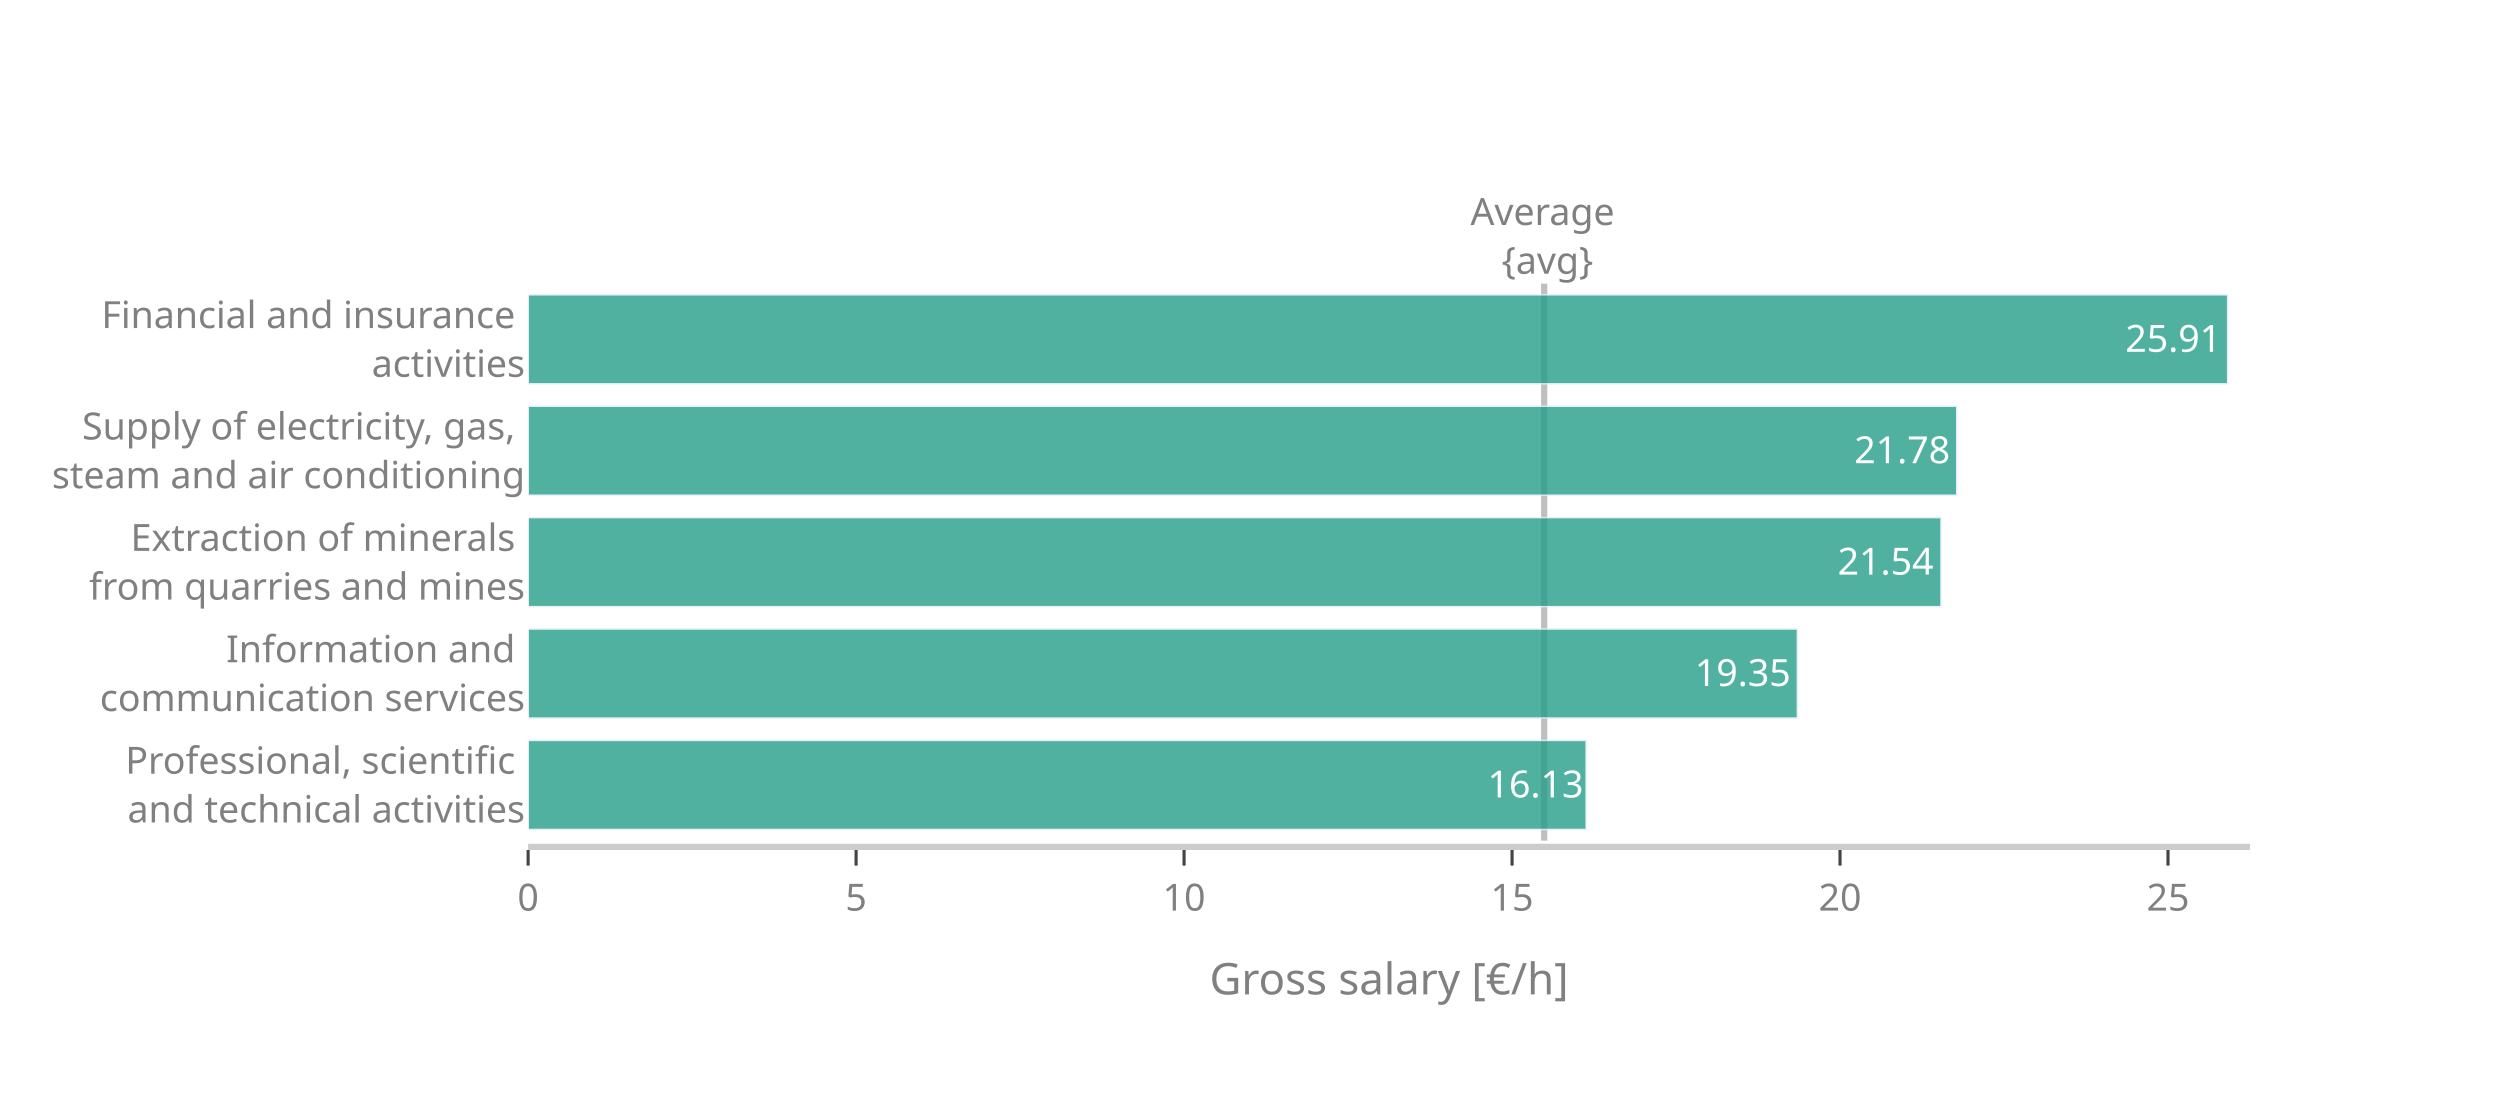
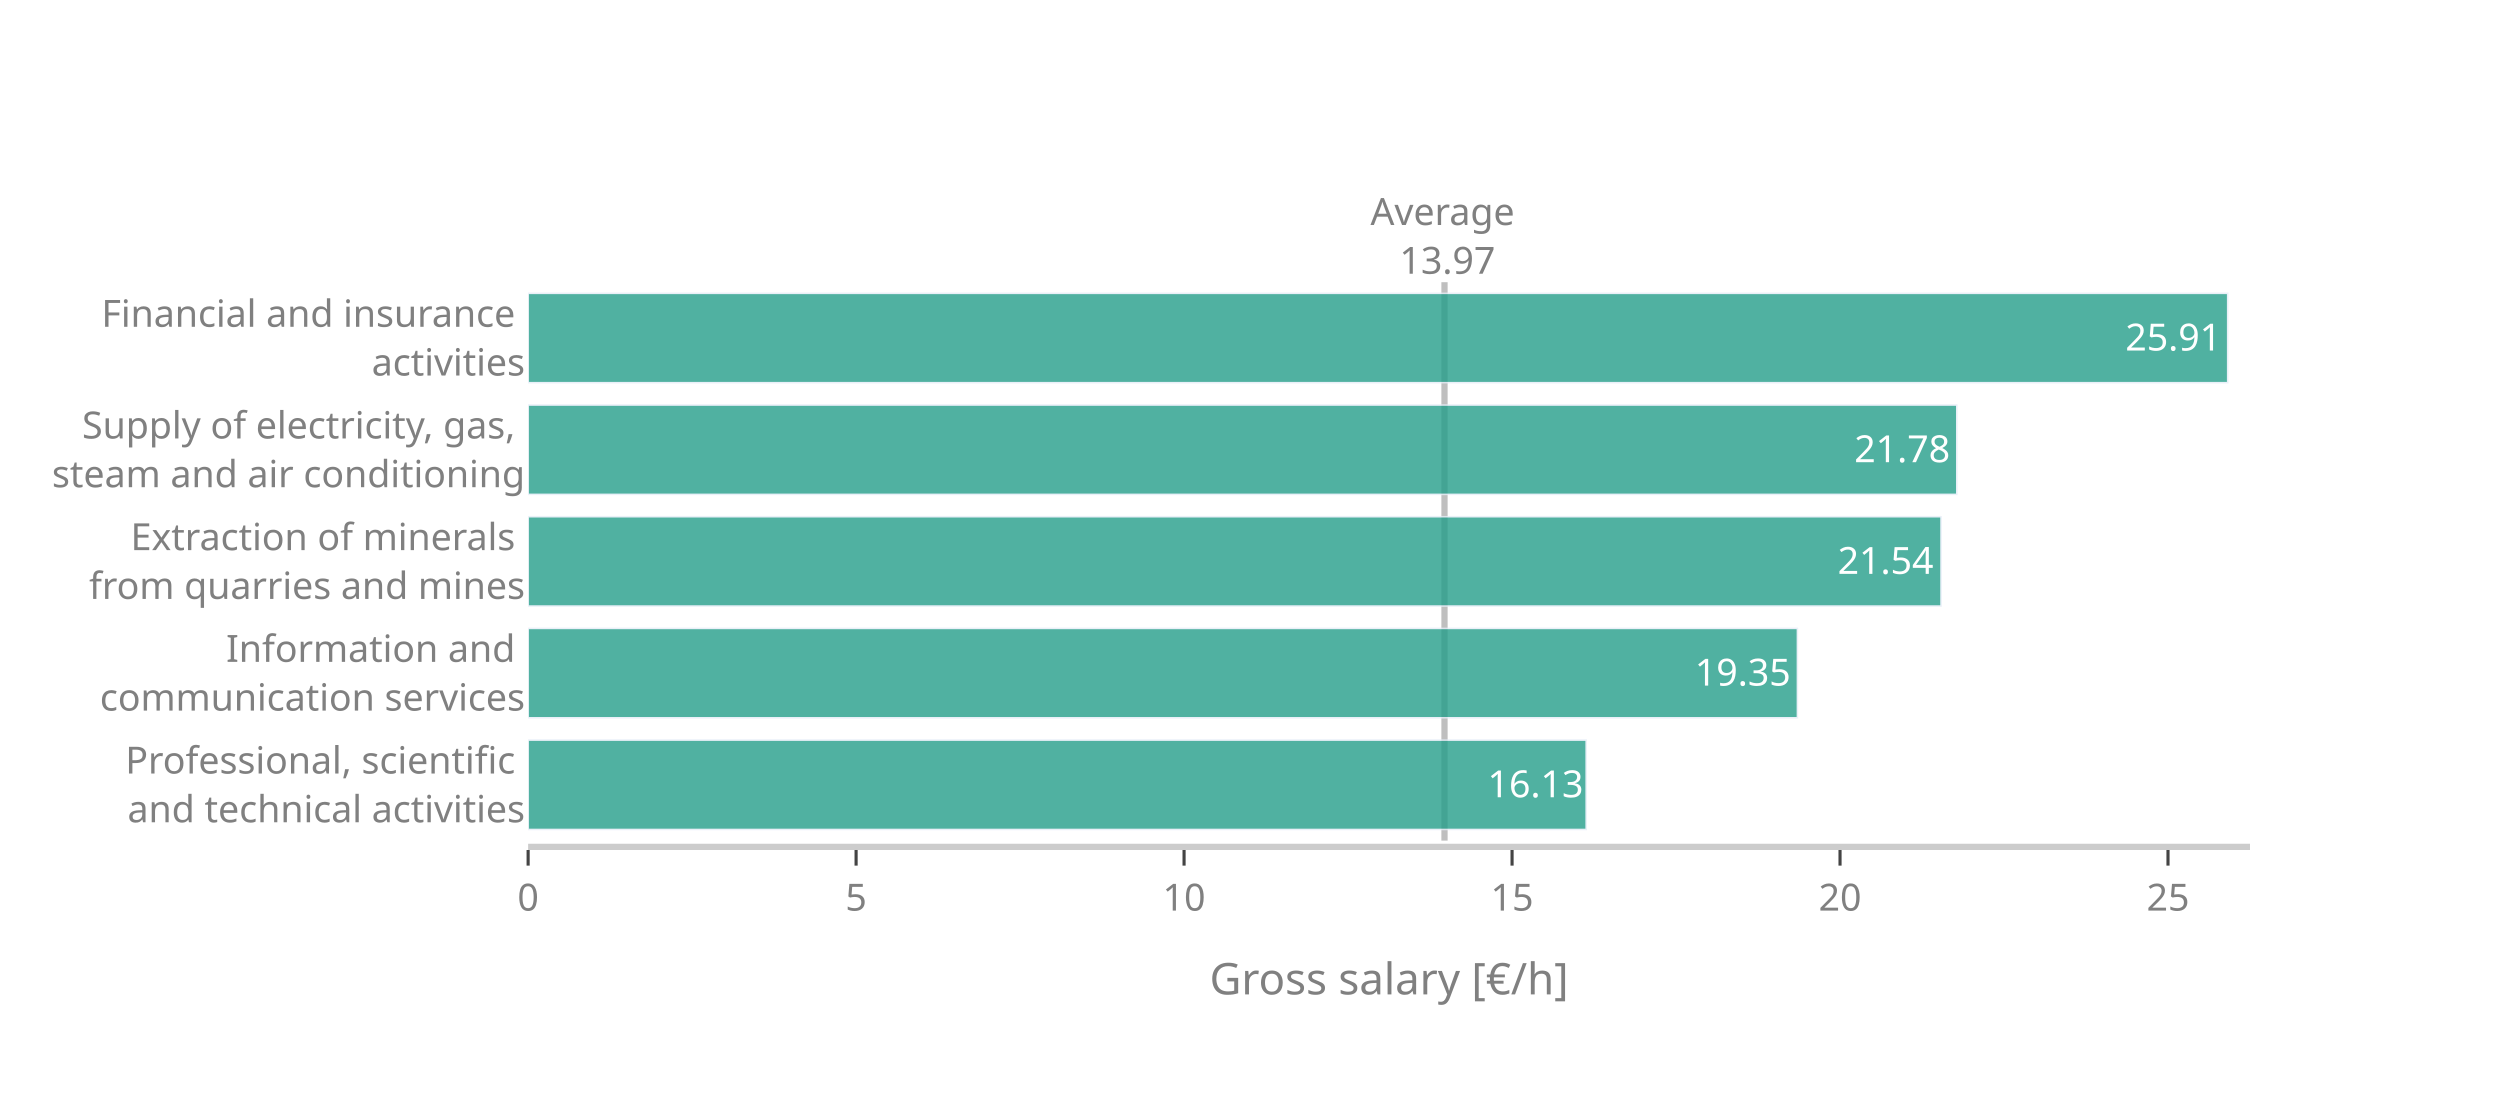
<svg xmlns="http://www.w3.org/2000/svg" class="main-svg" width="800" height="350" style="" viewBox="0 0 800 350">
  <rect x="0" y="0" width="800" height="350" style="fill: rgb(255, 255, 255); fill-opacity: 1;" />
-   <defs id="defs-ecf39d">
+   <defs id="defs-e27f7e">
    <g class="clips">
-       <clipPath id="clipecf39dxyplot" class="plotclip">
+       <clipPath id="clipe27f7exyplot" class="plotclip">
        <rect width="551" height="210" />
      </clipPath>
-       <clipPath class="axesclip" id="clipecf39dx">
+       <clipPath class="axesclip" id="clipe27f7ex">
        <rect x="169" y="0" width="551" height="350" />
      </clipPath>
-       <clipPath class="axesclip" id="clipecf39dy">
+       <clipPath class="axesclip" id="clipe27f7ey">
        <rect x="0" y="60" width="800" height="210" />
      </clipPath>
-       <clipPath class="axesclip" id="clipecf39dxy">
+       <clipPath class="axesclip" id="clipe27f7exy">
        <rect x="169" y="60" width="551" height="210" />
      </clipPath>
    </g>
    <g class="gradients" />
    <g class="patterns" />
  </defs>
  <g class="bglayer" />
  <g class="layer-below">
    <g class="imagelayer" />
    <g class="shapelayer" />
  </g>
  <g class="cartesianlayer">
    <g class="subplot xy">
      <g class="layer-subplot">
        <g class="shapelayer">
-           <path data-index="0" fill-rule="evenodd" d="M494.14,269L494.14,90.76" clip-path="url(#clipecf39dxy)" style="opacity: 0.5; stroke: rgb(128, 128, 128); stroke-opacity: 1; fill: rgb(0, 0, 0); fill-opacity: 0; stroke-width: 2px;" />
+           <path data-index="0" fill-rule="evenodd" d="M462.24,269L462.24,90.3" clip-path="url(#clipe27f7exy)" style="opacity: 0.5; stroke: rgb(128, 128, 128); stroke-opacity: 1; fill: rgb(0, 0, 0); fill-opacity: 0; stroke-width: 2px;" />
        </g>
        <g class="imagelayer" />
      </g>
      <g class="gridlayer">
        <g class="x">
          <path class="xgrid crisp" transform="translate(273.95,0)" d="M0,60v210" style="stroke: rgb(255, 255, 255); stroke-opacity: 1; stroke-width: 1px;" />
          <path class="xgrid crisp" transform="translate(378.9,0)" d="M0,60v210" style="stroke: rgb(255, 255, 255); stroke-opacity: 1; stroke-width: 1px;" />
          <path class="xgrid crisp" transform="translate(483.86,0)" d="M0,60v210" style="stroke: rgb(255, 255, 255); stroke-opacity: 1; stroke-width: 1px;" />
          <path class="xgrid crisp" transform="translate(588.81,0)" d="M0,60v210" style="stroke: rgb(255, 255, 255); stroke-opacity: 1; stroke-width: 1px;" />
          <path class="xgrid crisp" transform="translate(693.76,0)" d="M0,60v210" style="stroke: rgb(255, 255, 255); stroke-opacity: 1; stroke-width: 1px;" />
        </g>
        <g class="y" />
      </g>
      <g class="zerolinelayer">
        <path class="xzl zl crisp" transform="translate(169,0)" d="M0,60v210" style="stroke: rgb(255, 255, 255); stroke-opacity: 1; stroke-width: 2px;" />
      </g>
      <path class="xlines-below" />
      <path class="ylines-below" />
      <g class="overlines-below" />
      <g class="xaxislayer-below" />
      <g class="yaxislayer-below" />
      <g class="overaxes-below" />
-       <g class="plot" transform="translate(169,60)" clip-path="url(#clipecf39dxyplot)">
+       <g class="plot" transform="translate(169,60)" clip-path="url(#clipe27f7exyplot)">
        <g class="barlayer mlayer">
          <g class="trace bars" style="opacity: 0.8;">
            <g class="points">
              <g class="point">
-                 <path d="M0,205.44V176.92H338.58V205.44Z" style="vector-effect: non-scaling-stroke; opacity: 1; stroke-width: 0.5px; fill: rgb(36, 158, 137); fill-opacity: 1; stroke: rgb(229, 236, 246); stroke-opacity: 1;" />
-                 <text class="bartext bartext-inside" text-anchor="middle" data-notex="1" x="0" y="0" style="font-family: 'Bahnschrift Light'; font-size: 12px; fill: rgb(255, 255, 255); fill-opacity: 1; white-space: pre;" transform="translate(322.3612,195.18)">16.13 </text>
+                 <path d="M0,205.43V176.83H338.58V205.43Z" style="vector-effect: non-scaling-stroke; opacity: 1; stroke-width: 0.5px; fill: rgb(36, 158, 137); fill-opacity: 1; stroke: rgb(229, 236, 246); stroke-opacity: 1;" />
+                 <text class="bartext bartext-inside" text-anchor="middle" data-notex="1" x="0" y="0" style="font-family: 'Bahnschrift Light'; font-size: 12px; fill: rgb(255, 255, 255); fill-opacity: 1; white-space: pre;" transform="translate(322.3612,195.13)">16.13 </text>
              </g>
              <g class="point">
-                 <path d="M0,169.79V141.27H406.17V169.79Z" style="vector-effect: non-scaling-stroke; opacity: 1; stroke-width: 0.5px; fill: rgb(36, 158, 137); fill-opacity: 1; stroke: rgb(229, 236, 246); stroke-opacity: 1;" />
-                 <text class="bartext bartext-inside" text-anchor="middle" data-notex="1" x="0" y="0" style="font-family: 'Bahnschrift Light'; font-size: 12px; fill: rgb(255, 255, 255); fill-opacity: 1; white-space: pre;" transform="translate(388.6856,159.53)">19.35 </text>
+                 <path d="M0,169.69V141.09H406.17V169.69Z" style="vector-effect: non-scaling-stroke; opacity: 1; stroke-width: 0.5px; fill: rgb(36, 158, 137); fill-opacity: 1; stroke: rgb(229, 236, 246); stroke-opacity: 1;" />
+                 <text class="bartext bartext-inside" text-anchor="middle" data-notex="1" x="0" y="0" style="font-family: 'Bahnschrift Light'; font-size: 12px; fill: rgb(255, 255, 255); fill-opacity: 1; white-space: pre;" transform="translate(388.6856,159.39)">19.35 </text>
              </g>
              <g class="point">
-                 <path d="M0,134.14V105.62H452.13V134.14Z" style="vector-effect: non-scaling-stroke; opacity: 1; stroke-width: 0.5px; fill: rgb(36, 158, 137); fill-opacity: 1; stroke: rgb(229, 236, 246); stroke-opacity: 1;" />
-                 <text class="bartext bartext-inside" text-anchor="middle" data-notex="1" x="0" y="0" style="font-family: 'Bahnschrift Light'; font-size: 12px; fill: rgb(255, 255, 255); fill-opacity: 1; white-space: pre;" transform="translate(434.38,123.88)">21.54 </text>
+                 <path d="M0,133.94V105.35H452.13V133.94Z" style="vector-effect: non-scaling-stroke; opacity: 1; stroke-width: 0.5px; fill: rgb(36, 158, 137); fill-opacity: 1; stroke: rgb(229, 236, 246); stroke-opacity: 1;" />
+                 <text class="bartext bartext-inside" text-anchor="middle" data-notex="1" x="0" y="0" style="font-family: 'Bahnschrift Light'; font-size: 12px; fill: rgb(255, 255, 255); fill-opacity: 1; white-space: pre;" transform="translate(434.38,123.645)">21.54 </text>
              </g>
              <g class="point">
-                 <path d="M0,98.49V69.97H457.17V98.49Z" style="vector-effect: non-scaling-stroke; opacity: 1; stroke-width: 0.5px; fill: rgb(36, 158, 137); fill-opacity: 1; stroke: rgb(229, 236, 246); stroke-opacity: 1;" />
-                 <text class="bartext bartext-inside" text-anchor="middle" data-notex="1" x="0" y="0" style="font-family: 'Bahnschrift Light'; font-size: 12px; fill: rgb(255, 255, 255); fill-opacity: 1; white-space: pre;" transform="translate(439.7013,88.23)">21.78 </text>
+                 <path d="M0,98.2V69.61H457.17V98.2Z" style="vector-effect: non-scaling-stroke; opacity: 1; stroke-width: 0.5px; fill: rgb(36, 158, 137); fill-opacity: 1; stroke: rgb(229, 236, 246); stroke-opacity: 1;" />
+                 <text class="bartext bartext-inside" text-anchor="middle" data-notex="1" x="0" y="0" style="font-family: 'Bahnschrift Light'; font-size: 12px; fill: rgb(255, 255, 255); fill-opacity: 1; white-space: pre;" transform="translate(439.7013,87.905)">21.78 </text>
              </g>
              <g class="point">
-                 <path d="M0,62.84V34.32H543.86V62.84Z" style="vector-effect: non-scaling-stroke; opacity: 1; stroke-width: 0.5px; fill: rgb(36, 158, 137); fill-opacity: 1; stroke: rgb(229, 236, 246); stroke-opacity: 1;" />
-                 <text class="bartext bartext-inside" text-anchor="middle" data-notex="1" x="0" y="0" style="font-family: 'Bahnschrift Light'; font-size: 12px; fill: rgb(255, 255, 255); fill-opacity: 1; white-space: pre;" transform="translate(526.4381,52.58)">25.91 </text>
+                 <path d="M0,62.46V33.87H543.86V62.46Z" style="vector-effect: non-scaling-stroke; opacity: 1; stroke-width: 0.5px; fill: rgb(36, 158, 137); fill-opacity: 1; stroke: rgb(229, 236, 246); stroke-opacity: 1;" />
+                 <text class="bartext bartext-inside" text-anchor="middle" data-notex="1" x="0" y="0" style="font-family: 'Bahnschrift Light'; font-size: 12px; fill: rgb(255, 255, 255); fill-opacity: 1; white-space: pre;" transform="translate(526.4381,52.165)">25.91 </text>
              </g>
            </g>
          </g>
        </g>
      </g>
      <g class="overplot" />
      <path class="xlines-above crisp" d="M169,271H720" style="fill: none; stroke-width: 2px; stroke: rgb(204, 204, 204); stroke-opacity: 1;" />
      <path class="ylines-above crisp" d="M0,0" style="fill: none;" />
      <g class="overlines-above" />
      <g class="xaxislayer-above">
        <path class="xtick ticks crisp" d="M0,272v5" transform="translate(169,0)" style="stroke: rgb(68, 68, 68); stroke-opacity: 1; stroke-width: 1px;" />
        <path class="xtick ticks crisp" d="M0,272v5" transform="translate(273.95,0)" style="stroke: rgb(68, 68, 68); stroke-opacity: 1; stroke-width: 1px;" />
        <path class="xtick ticks crisp" d="M0,272v5" transform="translate(378.9,0)" style="stroke: rgb(68, 68, 68); stroke-opacity: 1; stroke-width: 1px;" />
        <path class="xtick ticks crisp" d="M0,272v5" transform="translate(483.86,0)" style="stroke: rgb(68, 68, 68); stroke-opacity: 1; stroke-width: 1px;" />
        <path class="xtick ticks crisp" d="M0,272v5" transform="translate(588.81,0)" style="stroke: rgb(68, 68, 68); stroke-opacity: 1; stroke-width: 1px;" />
        <path class="xtick ticks crisp" d="M0,272v5" transform="translate(693.76,0)" style="stroke: rgb(68, 68, 68); stroke-opacity: 1; stroke-width: 1px;" />
        <g class="xtick">
          <text text-anchor="middle" x="0" y="291.4" transform="translate(169,0)" style="font-family: 'Bahnschrift Light'; font-size: 12px; fill: rgb(128, 128, 128); fill-opacity: 1; white-space: pre; opacity: 1;">0</text>
        </g>
        <g class="xtick">
          <text text-anchor="middle" x="0" y="291.4" style="font-family: 'Bahnschrift Light'; font-size: 12px; fill: rgb(128, 128, 128); fill-opacity: 1; white-space: pre; opacity: 1;" transform="translate(273.95,0)">5</text>
        </g>
        <g class="xtick">
          <text text-anchor="middle" x="0" y="291.4" style="font-family: 'Bahnschrift Light'; font-size: 12px; fill: rgb(128, 128, 128); fill-opacity: 1; white-space: pre; opacity: 1;" transform="translate(378.9,0)">10</text>
        </g>
        <g class="xtick">
          <text text-anchor="middle" x="0" y="291.4" style="font-family: 'Bahnschrift Light'; font-size: 12px; fill: rgb(128, 128, 128); fill-opacity: 1; white-space: pre; opacity: 1;" transform="translate(483.86,0)">15</text>
        </g>
        <g class="xtick">
          <text text-anchor="middle" x="0" y="291.4" style="font-family: 'Bahnschrift Light'; font-size: 12px; fill: rgb(128, 128, 128); fill-opacity: 1; white-space: pre; opacity: 1;" transform="translate(588.81,0)">20</text>
        </g>
        <g class="xtick">
          <text text-anchor="middle" x="0" y="291.4" style="font-family: 'Bahnschrift Light'; font-size: 12px; fill: rgb(128, 128, 128); fill-opacity: 1; white-space: pre; opacity: 1;" transform="translate(693.76,0)">25</text>
        </g>
      </g>
      <g class="yaxislayer-above">
        <g class="ytick">
-           <text text-anchor="end" x="168" y="4.2" transform="translate(0,251.18)translate(0,-7.8)" style="font-family: 'Bahnschrift Light'; font-size: 12px; fill: rgb(128, 128, 128); fill-opacity: 1; white-space: pre; opacity: 1;">
+           <text text-anchor="end" x="168" y="4.2" transform="translate(0,251.13)translate(0,-7.8)" style="font-family: 'Bahnschrift Light'; font-size: 12px; fill: rgb(128, 128, 128); fill-opacity: 1; white-space: pre; opacity: 1;">
            <tspan class="line" dy="0em" x="168" y="4.2">Professional, scientific  </tspan>
            <tspan class="line" dy="1.3em" x="168" y="4.2">and technical activities  </tspan>
          </text>
        </g>
        <g class="ytick">
-           <text text-anchor="end" x="168" y="4.2" transform="translate(0,215.53)translate(0,-7.8)" style="font-family: 'Bahnschrift Light'; font-size: 12px; fill: rgb(128, 128, 128); fill-opacity: 1; white-space: pre; opacity: 1;">
+           <text text-anchor="end" x="168" y="4.2" transform="translate(0,215.39)translate(0,-7.8)" style="font-family: 'Bahnschrift Light'; font-size: 12px; fill: rgb(128, 128, 128); fill-opacity: 1; white-space: pre; opacity: 1;">
            <tspan class="line" dy="0em" x="168" y="4.2">Information and  </tspan>
            <tspan class="line" dy="1.3em" x="168" y="4.2">      communication services  </tspan>
          </text>
        </g>
        <g class="ytick">
-           <text text-anchor="end" x="168" y="4.2" transform="translate(0,179.88)translate(0,-7.8)" style="font-family: 'Bahnschrift Light'; font-size: 12px; fill: rgb(128, 128, 128); fill-opacity: 1; white-space: pre; opacity: 1;">
+           <text text-anchor="end" x="168" y="4.2" transform="translate(0,179.65)translate(0,-7.8)" style="font-family: 'Bahnschrift Light'; font-size: 12px; fill: rgb(128, 128, 128); fill-opacity: 1; white-space: pre; opacity: 1;">
            <tspan class="line" dy="0em" x="168" y="4.2">Extraction of minerals  </tspan>
            <tspan class="line" dy="1.3em" x="168" y="4.2">from quarries and mines  </tspan>
          </text>
        </g>
        <g class="ytick">
-           <text text-anchor="end" x="168" y="4.2" transform="translate(0,144.23)translate(0,-7.8)" style="font-family: 'Bahnschrift Light'; font-size: 12px; fill: rgb(128, 128, 128); fill-opacity: 1; white-space: pre; opacity: 1;">
+           <text text-anchor="end" x="168" y="4.2" transform="translate(0,143.91)translate(0,-7.8)" style="font-family: 'Bahnschrift Light'; font-size: 12px; fill: rgb(128, 128, 128); fill-opacity: 1; white-space: pre; opacity: 1;">
            <tspan class="line" dy="0em" x="168" y="4.2">Supply of electricity, gas,  </tspan>
            <tspan class="line" dy="1.3em" x="168" y="4.2">steam and air conditioning  </tspan>
          </text>
        </g>
        <g class="ytick">
-           <text text-anchor="end" x="168" y="4.2" transform="translate(0,108.58)translate(0,-7.8)" style="font-family: 'Bahnschrift Light'; font-size: 12px; fill: rgb(128, 128, 128); fill-opacity: 1; white-space: pre; opacity: 1;">
+           <text text-anchor="end" x="168" y="4.2" transform="translate(0,108.17)translate(0,-7.8)" style="font-family: 'Bahnschrift Light'; font-size: 12px; fill: rgb(128, 128, 128); fill-opacity: 1; white-space: pre; opacity: 1;">
            <tspan class="line" dy="0em" x="168" y="4.2">Financial and insurance  </tspan>
            <tspan class="line" dy="1.3em" x="168" y="4.2">activities  </tspan>
          </text>
        </g>
      </g>
      <g class="overaxes-above" />
    </g>
  </g>
  <g class="polarlayer" />
  <g class="ternarylayer" />
  <g class="geolayer" />
  <g class="funnelarealayer" />
  <g class="pielayer" />
  <g class="iciclelayer" />
  <g class="treemaplayer" />
  <g class="sunburstlayer" />
  <g class="glimages" />
-   <defs id="topdefs-ecf39d">
+   <defs id="topdefs-e27f7e">
    <g class="clips" />
  </defs>
  <g class="layer-above">
    <g class="imagelayer" />
    <g class="shapelayer" />
  </g>
  <g class="infolayer">
    <g class="g-gtitle" />
    <g class="g-xtitle">
      <text class="xtitle" x="444.5" y="318.206" text-anchor="middle" style="font-family: 'Bahnschrift Light'; font-size: 14px; fill: rgb(128, 128, 128); opacity: 1; font-weight: normal; white-space: pre;">Gross salary [€/h]</text>
    </g>
    <g class="g-ytitle" />
    <g class="annotation" data-index="0" style="opacity: 1;">
-       <g class="annotation-text-g" transform="rotate(0,494.14,76.5)">
-         <g class="cursor-pointer" transform="translate(470,60)">
-           <rect class="bg" x="0.5" y="0.5" width="48" height="32" style="stroke-width: 1px; stroke: rgb(0, 0, 0); stroke-opacity: 0; fill: rgb(0, 0, 0); fill-opacity: 0;" />
+       <g class="annotation-text-g" transform="rotate(0,462.24,76)">
+         <g class="cursor-pointer" transform="translate(438,60)">
+           <rect class="bg" x="0.5" y="0.5" width="48" height="31" style="stroke-width: 1px; stroke: rgb(0, 0, 0); stroke-opacity: 0; fill: rgb(0, 0, 0); fill-opacity: 0;" />
          <text class="annotation-text" text-anchor="middle" x="25.172" y="12" style="font-family: 'Bahnschrift Light'; font-size: 12px; fill: rgb(128, 128, 128); fill-opacity: 1; white-space: pre;">
            <tspan class="line" dy="0em" x="25.172" y="12">Average</tspan>
-             <tspan class="line" dy="1.3em" x="25.172" y="12">{avg}</tspan>
+             <tspan class="line" dy="1.3em" x="25.172" y="12">13.97</tspan>
          </text>
        </g>
      </g>
    </g>
  </g>
</svg>
